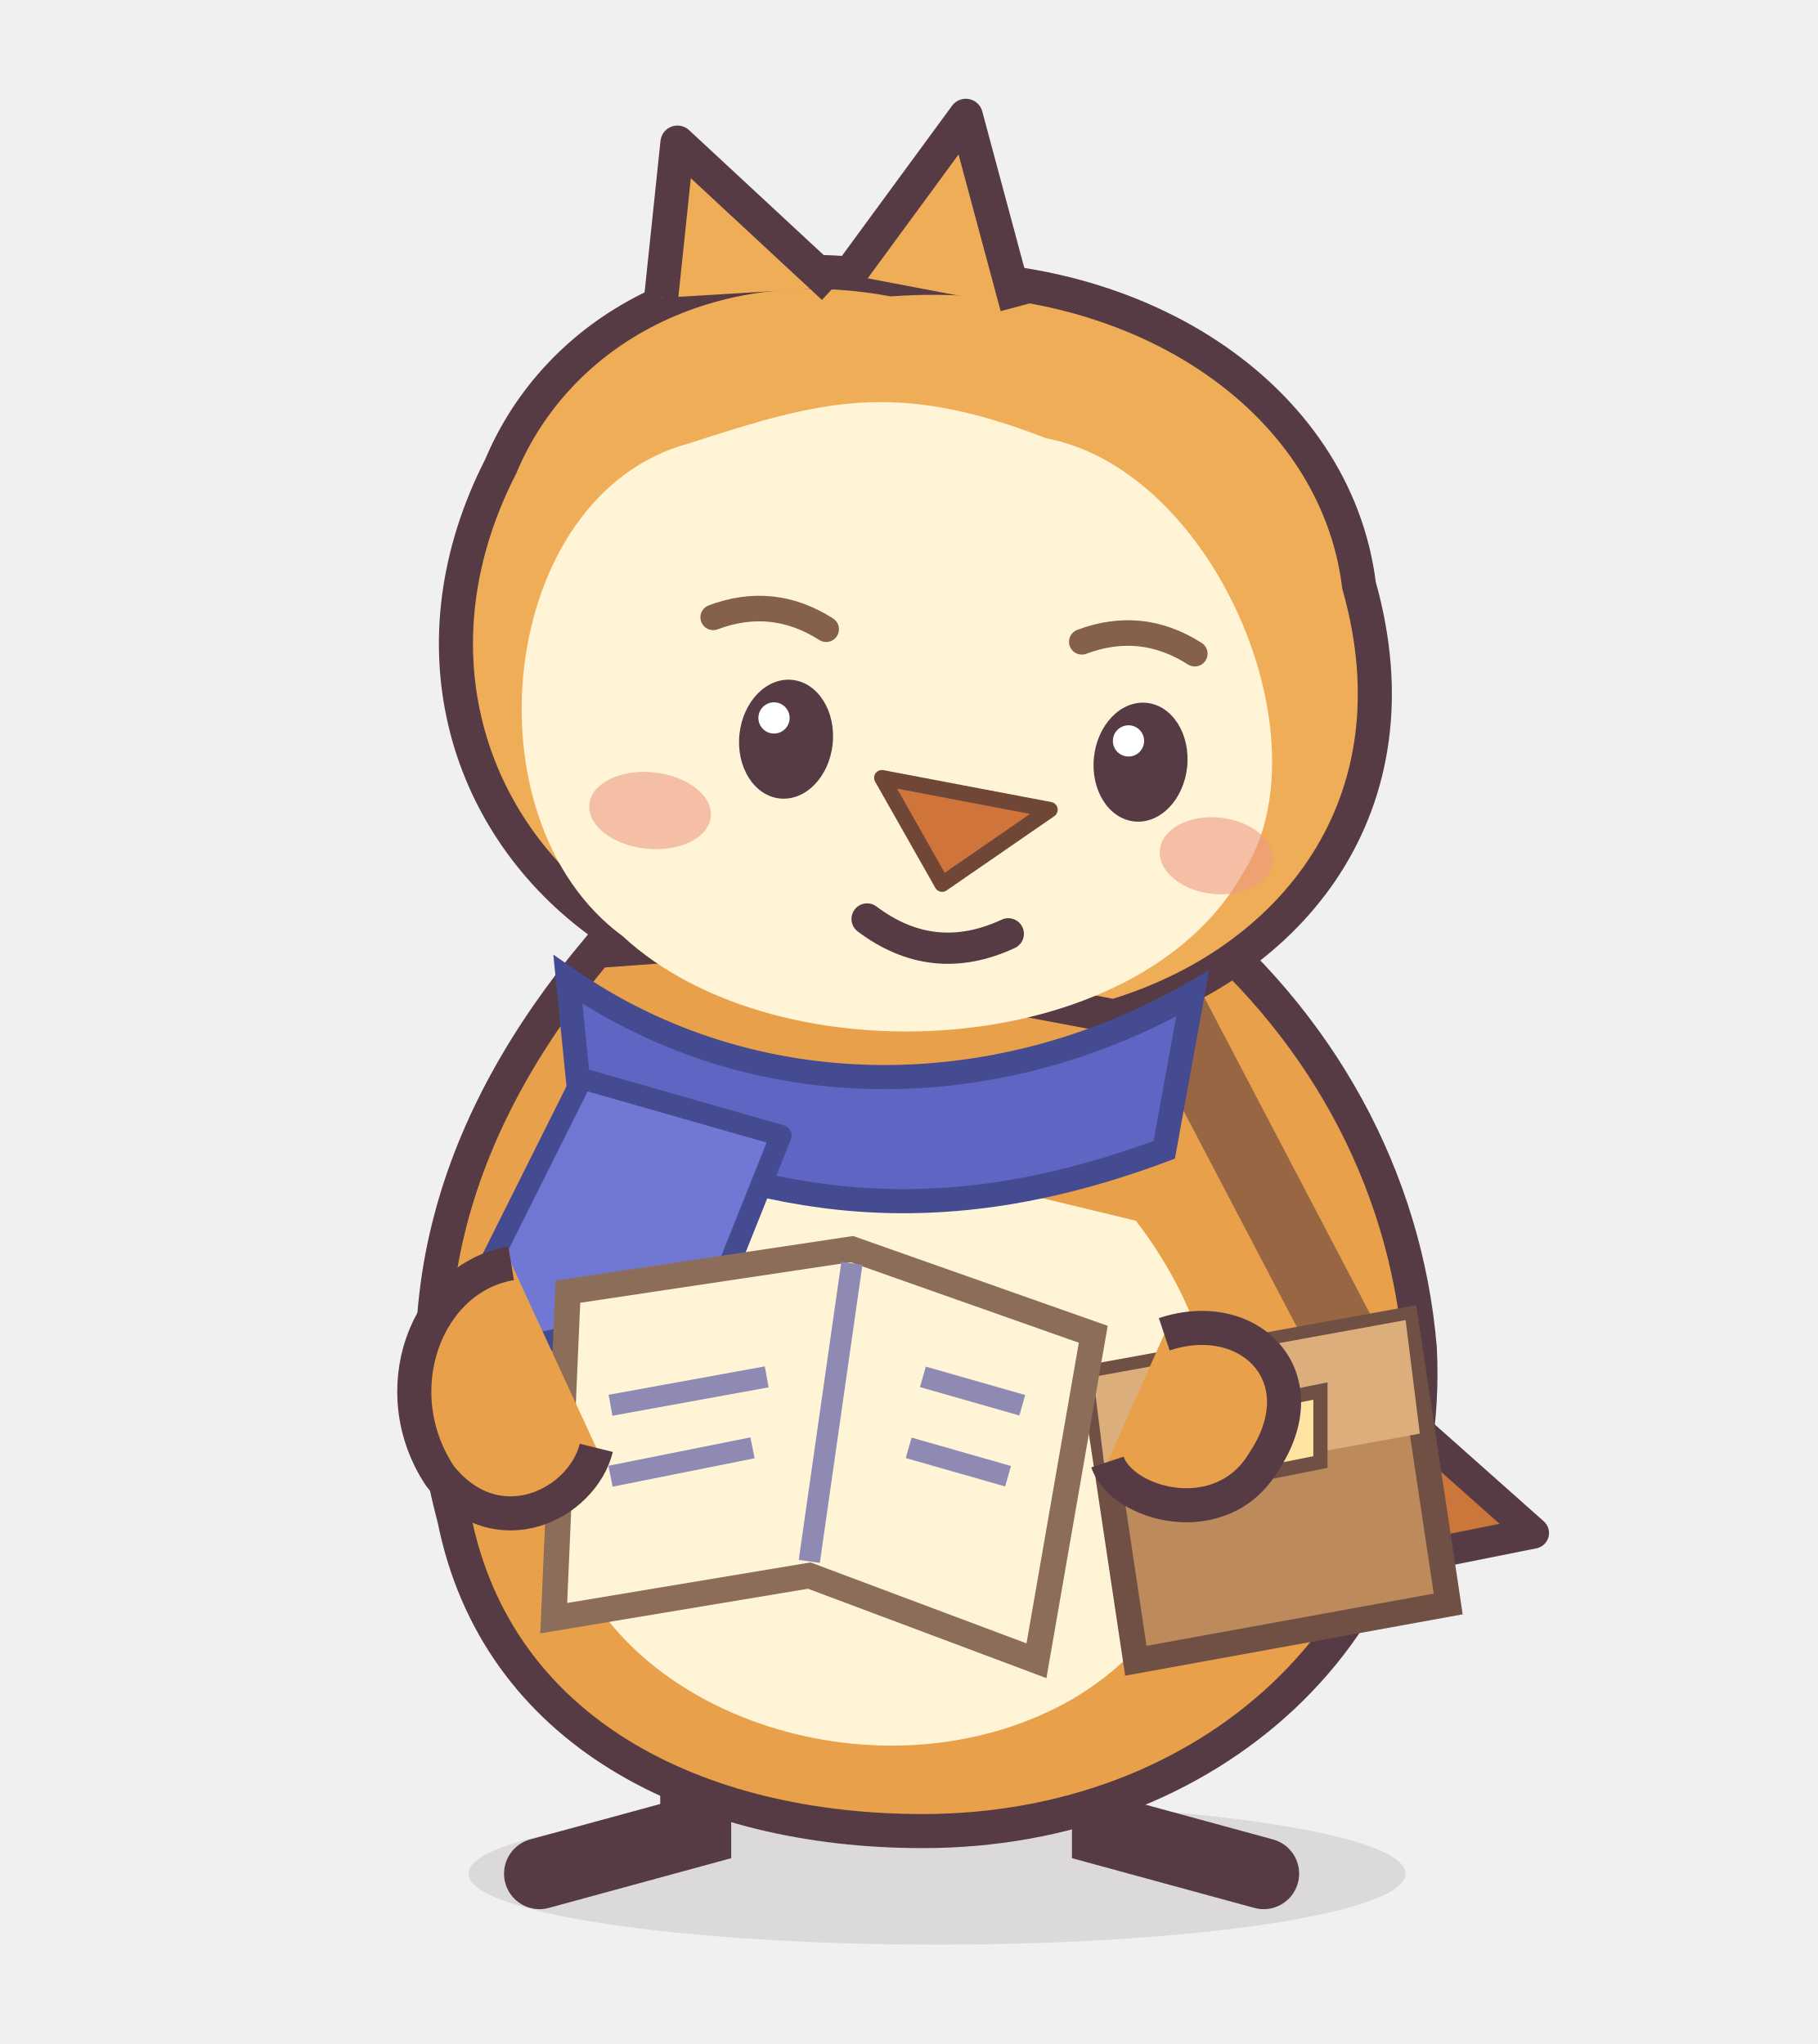
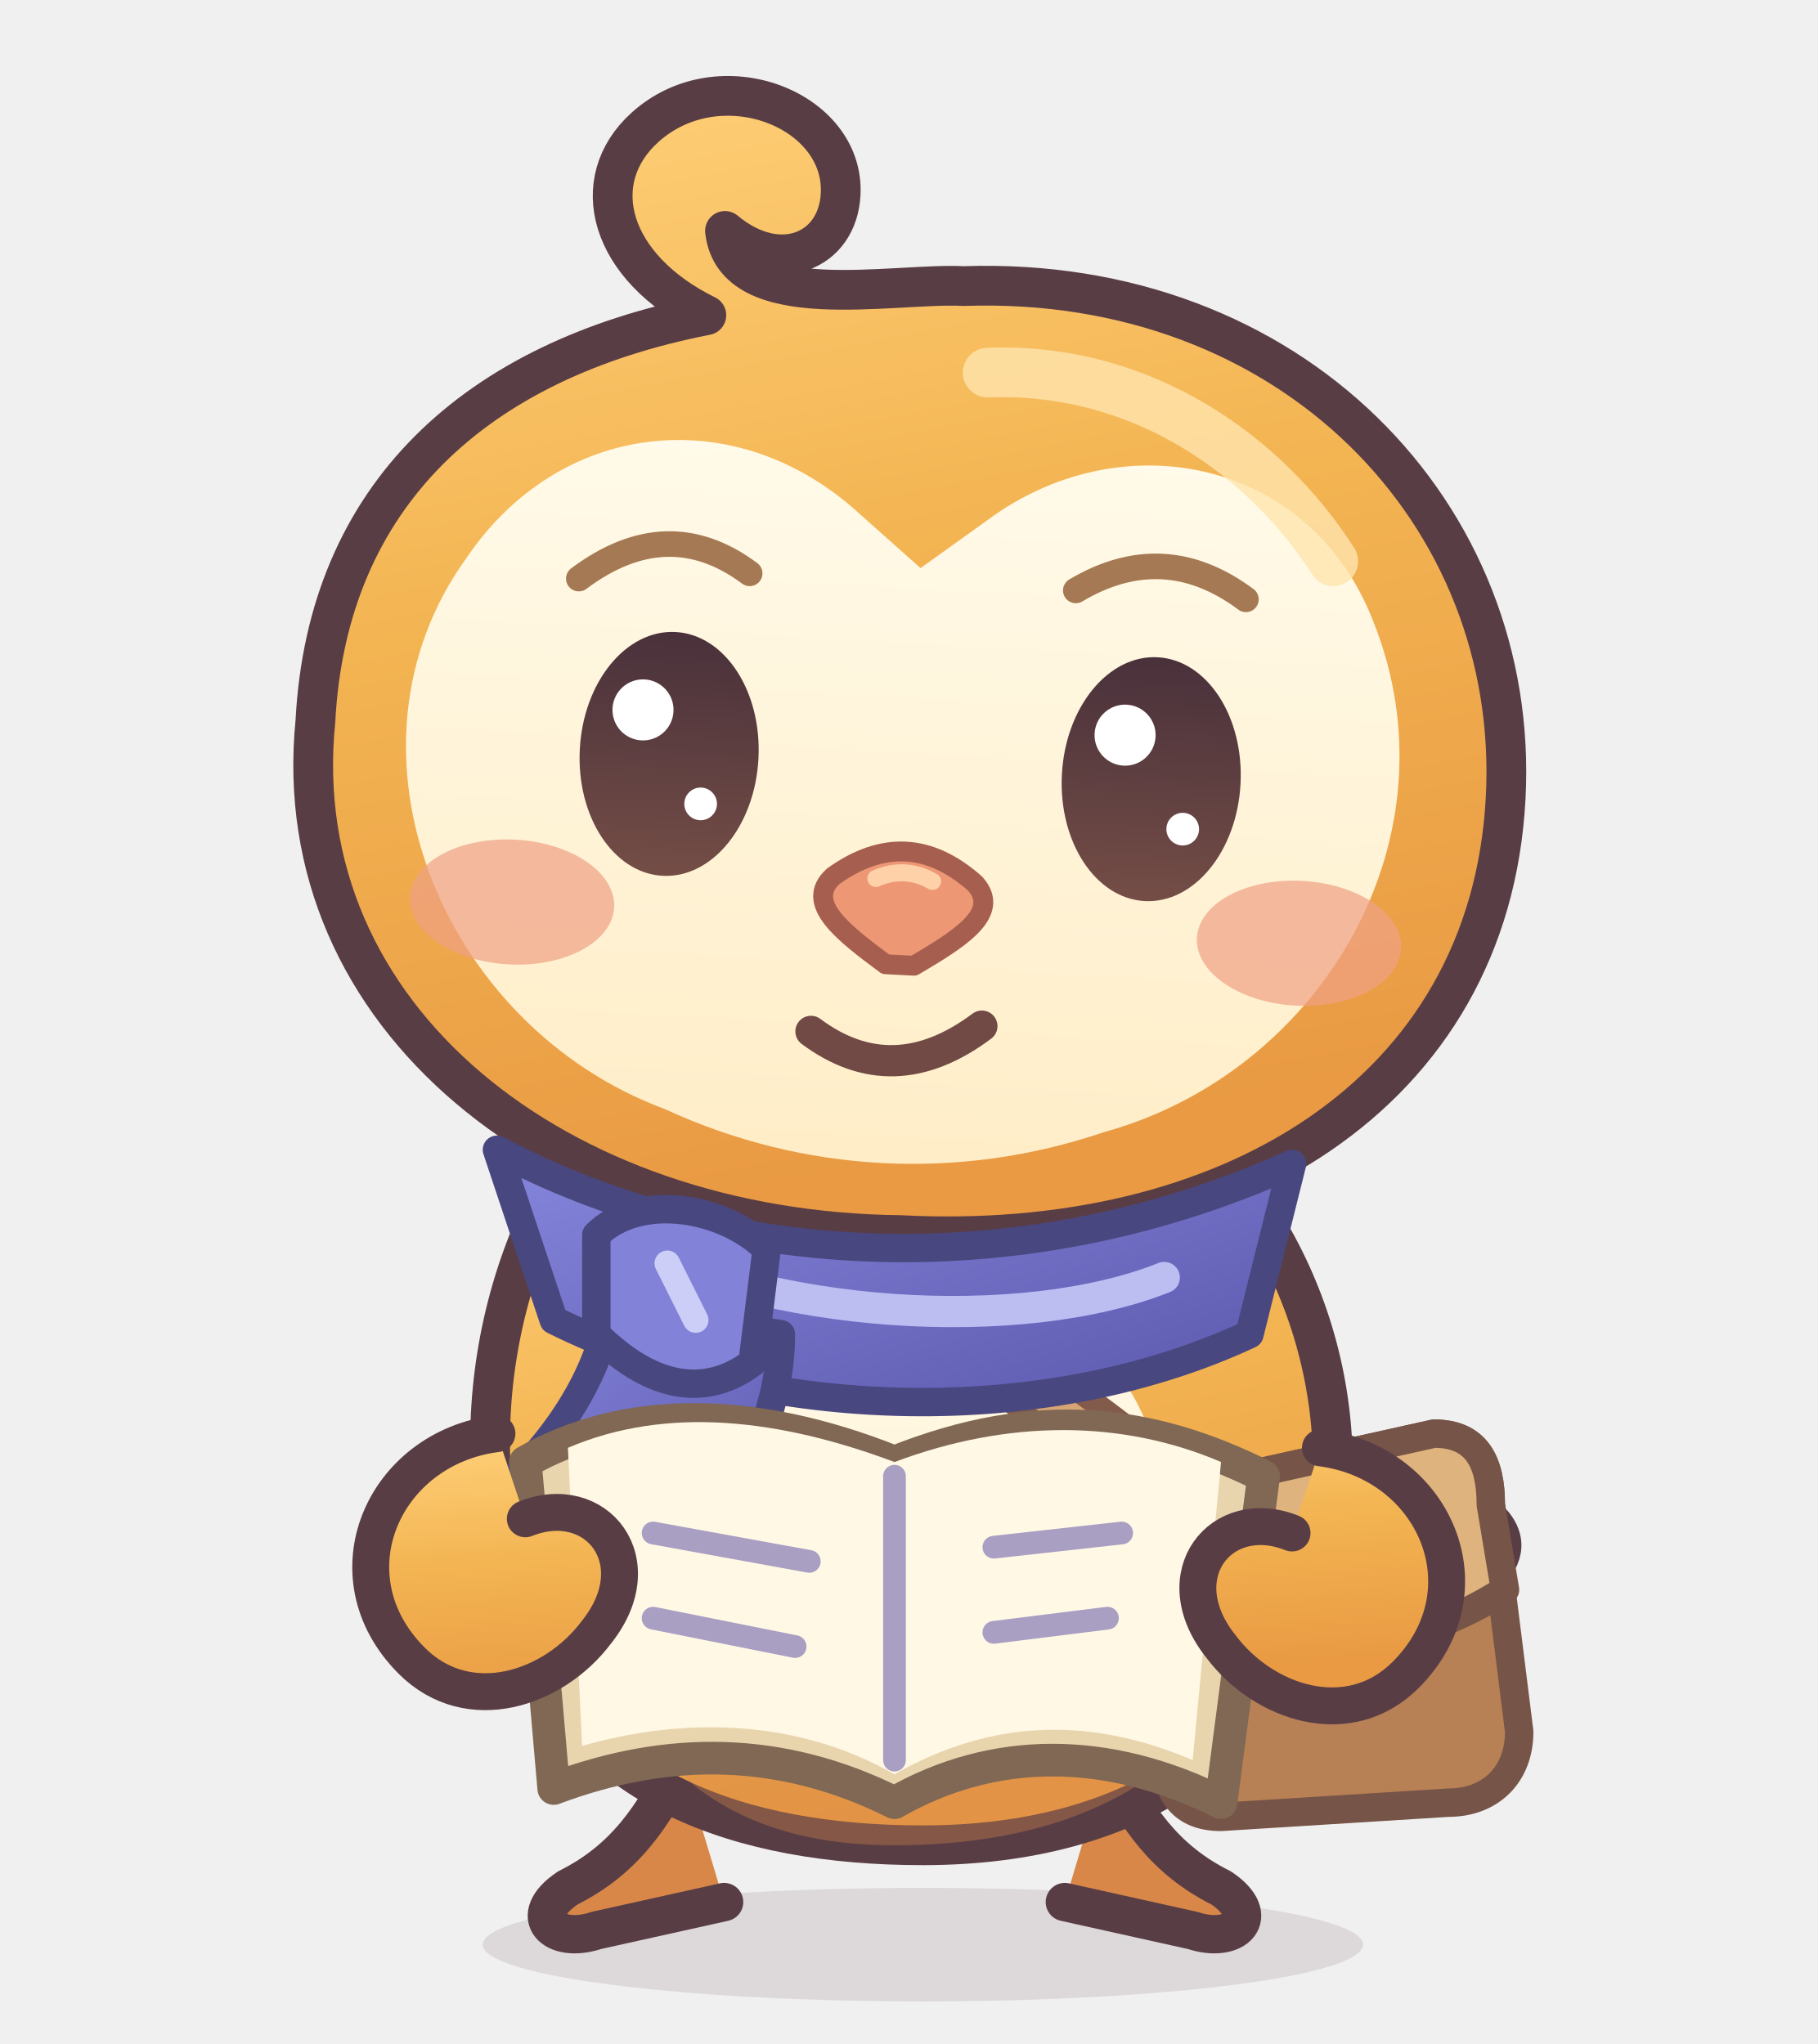
<svg xmlns="http://www.w3.org/2000/svg" width="128" height="144" viewBox="0 0 128 144">
-   <ellipse cx="66" cy="132" rx="33" ry="5" fill="#563B4520" />
-   <path d="M49 119v10l-11 3m40-13v10l11 3" stroke="#563B45" stroke-width="5" stroke-linecap="round" fill="none" />
-   <path d="m90 92 18 16-20 4Z" fill="#CB763B" stroke="#563B45" stroke-width="2.2" stroke-linejoin="round" />
-   <path d="M42 67c-10 12-14 25-10 40 3 15 17 22 33 22 20 0 36-14 35-34-1-12-7-23-17-31Z" fill="#E8A04B" stroke="#563B45" stroke-width="2.4" />
-   <path d="M51 79c-10 9-14 19-11 30 4 12 22 18 35 11 11-6 15-21 5-34Z" fill="#FFF4D6" />
-   <path d="M49 58 74 55l22 42" stroke="#986642" stroke-width="5" fill="none" />
-   <path d="m77 97 22-4 3 20-22 4Z" fill="#BD8B5B" stroke="#705044" stroke-width="1.8" />
-   <path d="m77 97 22-4 1 8-22 4Z" fill="#DBAE7B" />
-   <path d="m88 99 5-1v5l-5 1Z" fill="#FFE3A0" stroke="#705044" />
-   <g transform="rotate(6 64 56)">
-     <path d="M43 67c-10-6-15-18-10-31 3-10 13-17 26-16 17-3 32 5 35 18 6 15-2 27-14 32Z" fill="#F0AD58" stroke="#563B45" stroke-width="2.4" />
-     <path d="M46 33c-13 5-13 28-1 35 12 9 37 5 43-9 5-10-5-28-17-29-11-3-16-1-25 3Z" fill="#FFF4D6" />
-     <path d="M43 23 43 12l12 9m1-1 7-12 5 13" fill="#F0AD58" stroke="#563B45" stroke-width="2.4" stroke-linejoin="round" />
-     <ellipse cx="46" cy="59" rx="4.3" ry="2.7" fill="#ED9B82" opacity=".6" />
-     <ellipse cx="86" cy="58" rx="4" ry="2.7" fill="#ED9B82" opacity=".6" />
-     <ellipse cx="55" cy="53" rx="3.3" ry="4.2" fill="#563B45" />
-     <circle cx="54" cy="51.6" r="1.1" fill="#FFFFFF" />
-     <ellipse cx="80" cy="52" rx="3.3" ry="4.2" fill="#563B45" />
-     <circle cx="79" cy="50.6" r="1.1" fill="#FFFFFF" />
-     <path d="M49 45q4-2 8 0m18-1q4-2 8 0" fill="none" stroke="#84604D" stroke-width="1.8" stroke-linecap="round" />
-     <path d="m62 55 12 1-7 6Z" fill="#CF753C" stroke="#704637" stroke-width="1.1" stroke-linejoin="round" />
-     <path d="M62 65q5 3 10 0" fill="none" stroke="#563B45" stroke-width="2.2" stroke-linecap="round" />
+   <defs>
+     <linearGradient id="feather-gold" x1="0" y1="0" x2="0.25" y2="1">
+       <stop stop-color="#FFD17A" />
+       <stop offset=".48" stop-color="#F3B452" />
+       <stop offset="1" stop-color="#E99A43" />
+     </linearGradient>
+     <linearGradient id="face-cream" x1="0" y1="0" x2="0" y2="1">
+       <stop stop-color="#FFFAE9" />
+       <stop offset="1" stop-color="#FFEDC7" />
+     </linearGradient>
+     <linearGradient id="scarf-blue" x1="0" y1="0" x2="1" y2="1">
+       <stop stop-color="#8586DC" />
+       <stop offset="1" stop-color="#5B58AD" />
+     </linearGradient>
+     <linearGradient id="eye-brown" x1="0" y1="0" x2="0" y2="1">
+       <stop stop-color="#49313B" />
+       <stop offset="1" stop-color="#744D46" />
+     </linearGradient>
+   </defs>
+   <ellipse cx="65" cy="137" rx="31" ry="4" fill="#593D45" opacity=".13" />
+   <path d="M48 124c-2 4-4 7-8 9-3 2-1 4 2 3l9-2m27-10c2 4 4 7 8 9 3 2 1 4-2 3l-9-2" fill="#D88749" stroke="#593D45" stroke-width="2.7" stroke-linecap="round" stroke-linejoin="round" />
+   <path d="M87 109c7-1 14-5 18-2 3 3-2 6-7 7 8 1 7 6 2 7l-13-1Z" fill="#DF9449" stroke="#593D45" stroke-width="2.5" stroke-linejoin="round" />
+   <path d="M42 79c-7 9-10 23-5 36 4 11 15 15 28 15 15 0 25-7 28-19 3-13-2-25-10-32Z" fill="url(#feather-gold)" stroke="#593D45" stroke-width="2.8" />
+   <path d="M42 116c11 10 29 13 46 1-5 10-15 13-25 13-10 0-17-4-21-14Z" fill="#D88749" opacity=".35" />
+   <path d="M51 93c-8 4-11 16-5 24 7 9 25 10 33 0 6-8 3-21-6-25Z" fill="url(#face-cream)" />
+   <path d="M45 80c11 7 29 17 43 30" fill="none" stroke="#825B4B" stroke-width="5" stroke-linecap="round" />
+   <path d="M46 80c12 8 27 17 41 29" fill="none" stroke="#D7A573" stroke-width="2" stroke-linecap="round" />
+   <g id="companion-satchel" stroke="#765447" stroke-width="2" stroke-linejoin="round">
+     <path d="m83 105 18-4c3 0 4 2 4 5l2 16c0 3-2 5-5 5l-16 1c-3 0-4-2-4-5l-1-13c0-2 0-4 2-5Z" fill="#B78055" />
+     <path d="m83 105 18-4c3 0 4 2 4 5l1 6c-6 4-16 6-24 3l-1-5c0-2 0-4 2-5Z" fill="#DFB37D" />
+     <circle cx="95" cy="112" r="5.2" fill="#FFECC3" stroke-width="1.3" />
+     <path d="m95 108 1.1 3 2.9 1-2.9 1-1.1 3-1.1-3-2.9-1 2.9-1Z" fill="#6766C4" stroke="none" />
  </g>
-   <path d="M40 69c13 9 30 9 44 1l-2 11c-16 6-28 4-41-2Z" fill="#5F65C2" stroke="#454B90" stroke-width="1.7" />
-   <path d="m41 76-10 20 10-2 6 6 8-20Z" fill="#7178D4" stroke="#454B90" stroke-width="1.5" stroke-linejoin="round" />
-   <path d="m40 91 20-3 17 6-4 23-16-6-18 3Z" fill="#FFF4D6" stroke="#8B6D5A" stroke-width="1.8" />
-   <path d="m60 89-3 21M43 99l11-2m-11 7 10-2m12-5 7 2m-8 3 7 2" stroke="#8E8AB3" stroke-width="1.5" />
-   <path d="M36 89c-6 1-9 9-5 15 4 5 10 2 11-2m40-8c6-2 11 3 7 9-3 5-10 3-11 0" fill="#E8A04B" stroke="#563B45" stroke-width="2.4" />
+   <g id="buddy-head" transform="rotate(3 64 56)">
+     <path d="M48 23c-7-3-9-9-5-13 5-5 14-2 14 4 0 4-4 6-8 3 1 6 12 3 17 3 23-2 40 14 40 34 0 21-18 33-41 33-24 1-44-13-43-34 0-16 10-26 26-30Z" fill="url(#feather-gold)" stroke="#593D45" stroke-width="2.8" stroke-linejoin="round" />
+     <path d="M32 41c6-10 18-12 27-5l5 4 5-4c9-7 22-5 27 6 7 15-2 32-17 37-10 4-21 4-31 0-16-5-25-24-16-38Z" fill="url(#face-cream)" />
+     <path d="M68 26c11-1 20 5 25 12" fill="none" stroke="#FFE5AE" stroke-width="3.5" stroke-linecap="round" opacity=".8" />
+     <ellipse cx="36.5" cy="65" rx="7.2" ry="4.4" fill="#EFA184" opacity=".7" />
+     <ellipse cx="92" cy="65" rx="7.2" ry="4.4" fill="#EFA184" opacity=".7" />
+     <path d="M40 42q6-5 12-1m23 0q6-4 12 0" fill="none" stroke="#A57953" stroke-width="1.8" stroke-linecap="round" />
+     <g fill="url(#eye-brown)">
+       <ellipse cx="47" cy="54" rx="6.3" ry="8.6" />
+       <ellipse cx="81" cy="54" rx="6.3" ry="8.6" />
+     </g>
+     <g fill="#FFFFFF">
+       <circle cx="45" cy="51" r="2.15" />
+       <circle cx="49.4" cy="57.4" r="1.15" />
+       <circle cx="79" cy="51" r="2.15" />
+       <circle cx="83.4" cy="57.4" r="1.15" />
+     </g>
+     <path d="M59 62q5-4 10 0c2 2-1 4-4 6h-2c-3-2-6-4-4-6Z" fill="#EE9775" stroke="#A65F4F" stroke-width="1.4" stroke-linejoin="round" />
+     <path d="M62 62q2-1 4 0" fill="none" stroke="#FFD1A9" stroke-width="1.2" stroke-linecap="round" />
+     <path d="M58 73q6 4 12-1" fill="none" stroke="#714A46" stroke-width="2.2" stroke-linecap="round" />
+   </g>
+   <g id="companion-scarf" stroke="#49477F" stroke-width="2" stroke-linejoin="round">
+     <path d="M35 81c15 8 36 10 56 1l-3 12c-15 7-35 6-49-1Z" fill="url(#scarf-blue)" />
+     <path d="M43 87c11 6 29 7 39 3" fill="none" stroke="#BCBEF2" stroke-width="2.2" stroke-linecap="round" />
+     <path d="M43 92c-1 6-5 11-10 15l9-1 4 6c6-6 9-12 9-18Z" fill="url(#scarf-blue)" />
+     <path d="m40 104 7 4" stroke="#CBCDF6" stroke-width="2" />
+     <path d="M42 87c3-3 9-2 12 1l-1 8c-4 3-8 1-11-2Z" fill="#8182D8" />
+     <path d="m47 89 2 4" stroke="#CDCEF7" stroke-width="1.8" stroke-linecap="round" />
+   </g>
+   <g id="companion-notebook" stroke-linejoin="round">
+     <path d="M37 103c7-4 16-4 26 0 10-4 18-3 26 1l-3 23c-8-4-16-4-23 0-8-4-16-4-24-1Z" fill="#E8D5AE" stroke="#806854" stroke-width="2.3" />
+     <path d="M40 102c7-3 15-2 23 1 8-3 16-3 23 0l-2 21c-7-3-14-3-21 1-7-4-15-4-22-2Z" fill="#FFF8E5" />
+     <path d="M63 104v20m-17-16 11 2m-11 4 10 2m14-7 9-1m-9 7 8-1" fill="none" stroke="#A89FC3" stroke-width="1.6" stroke-linecap="round" />
+   </g>
+   <path d="M35 101c-8 1-12 10-6 16 4 4 10 2 13-2 4-5 0-10-5-8m56-5c8 1 12 10 6 16-4 4-10 2-13-2-4-5 0-10 5-8" fill="url(#feather-gold)" stroke="#593D45" stroke-width="2.6" stroke-linecap="round" stroke-linejoin="round" />
</svg>
